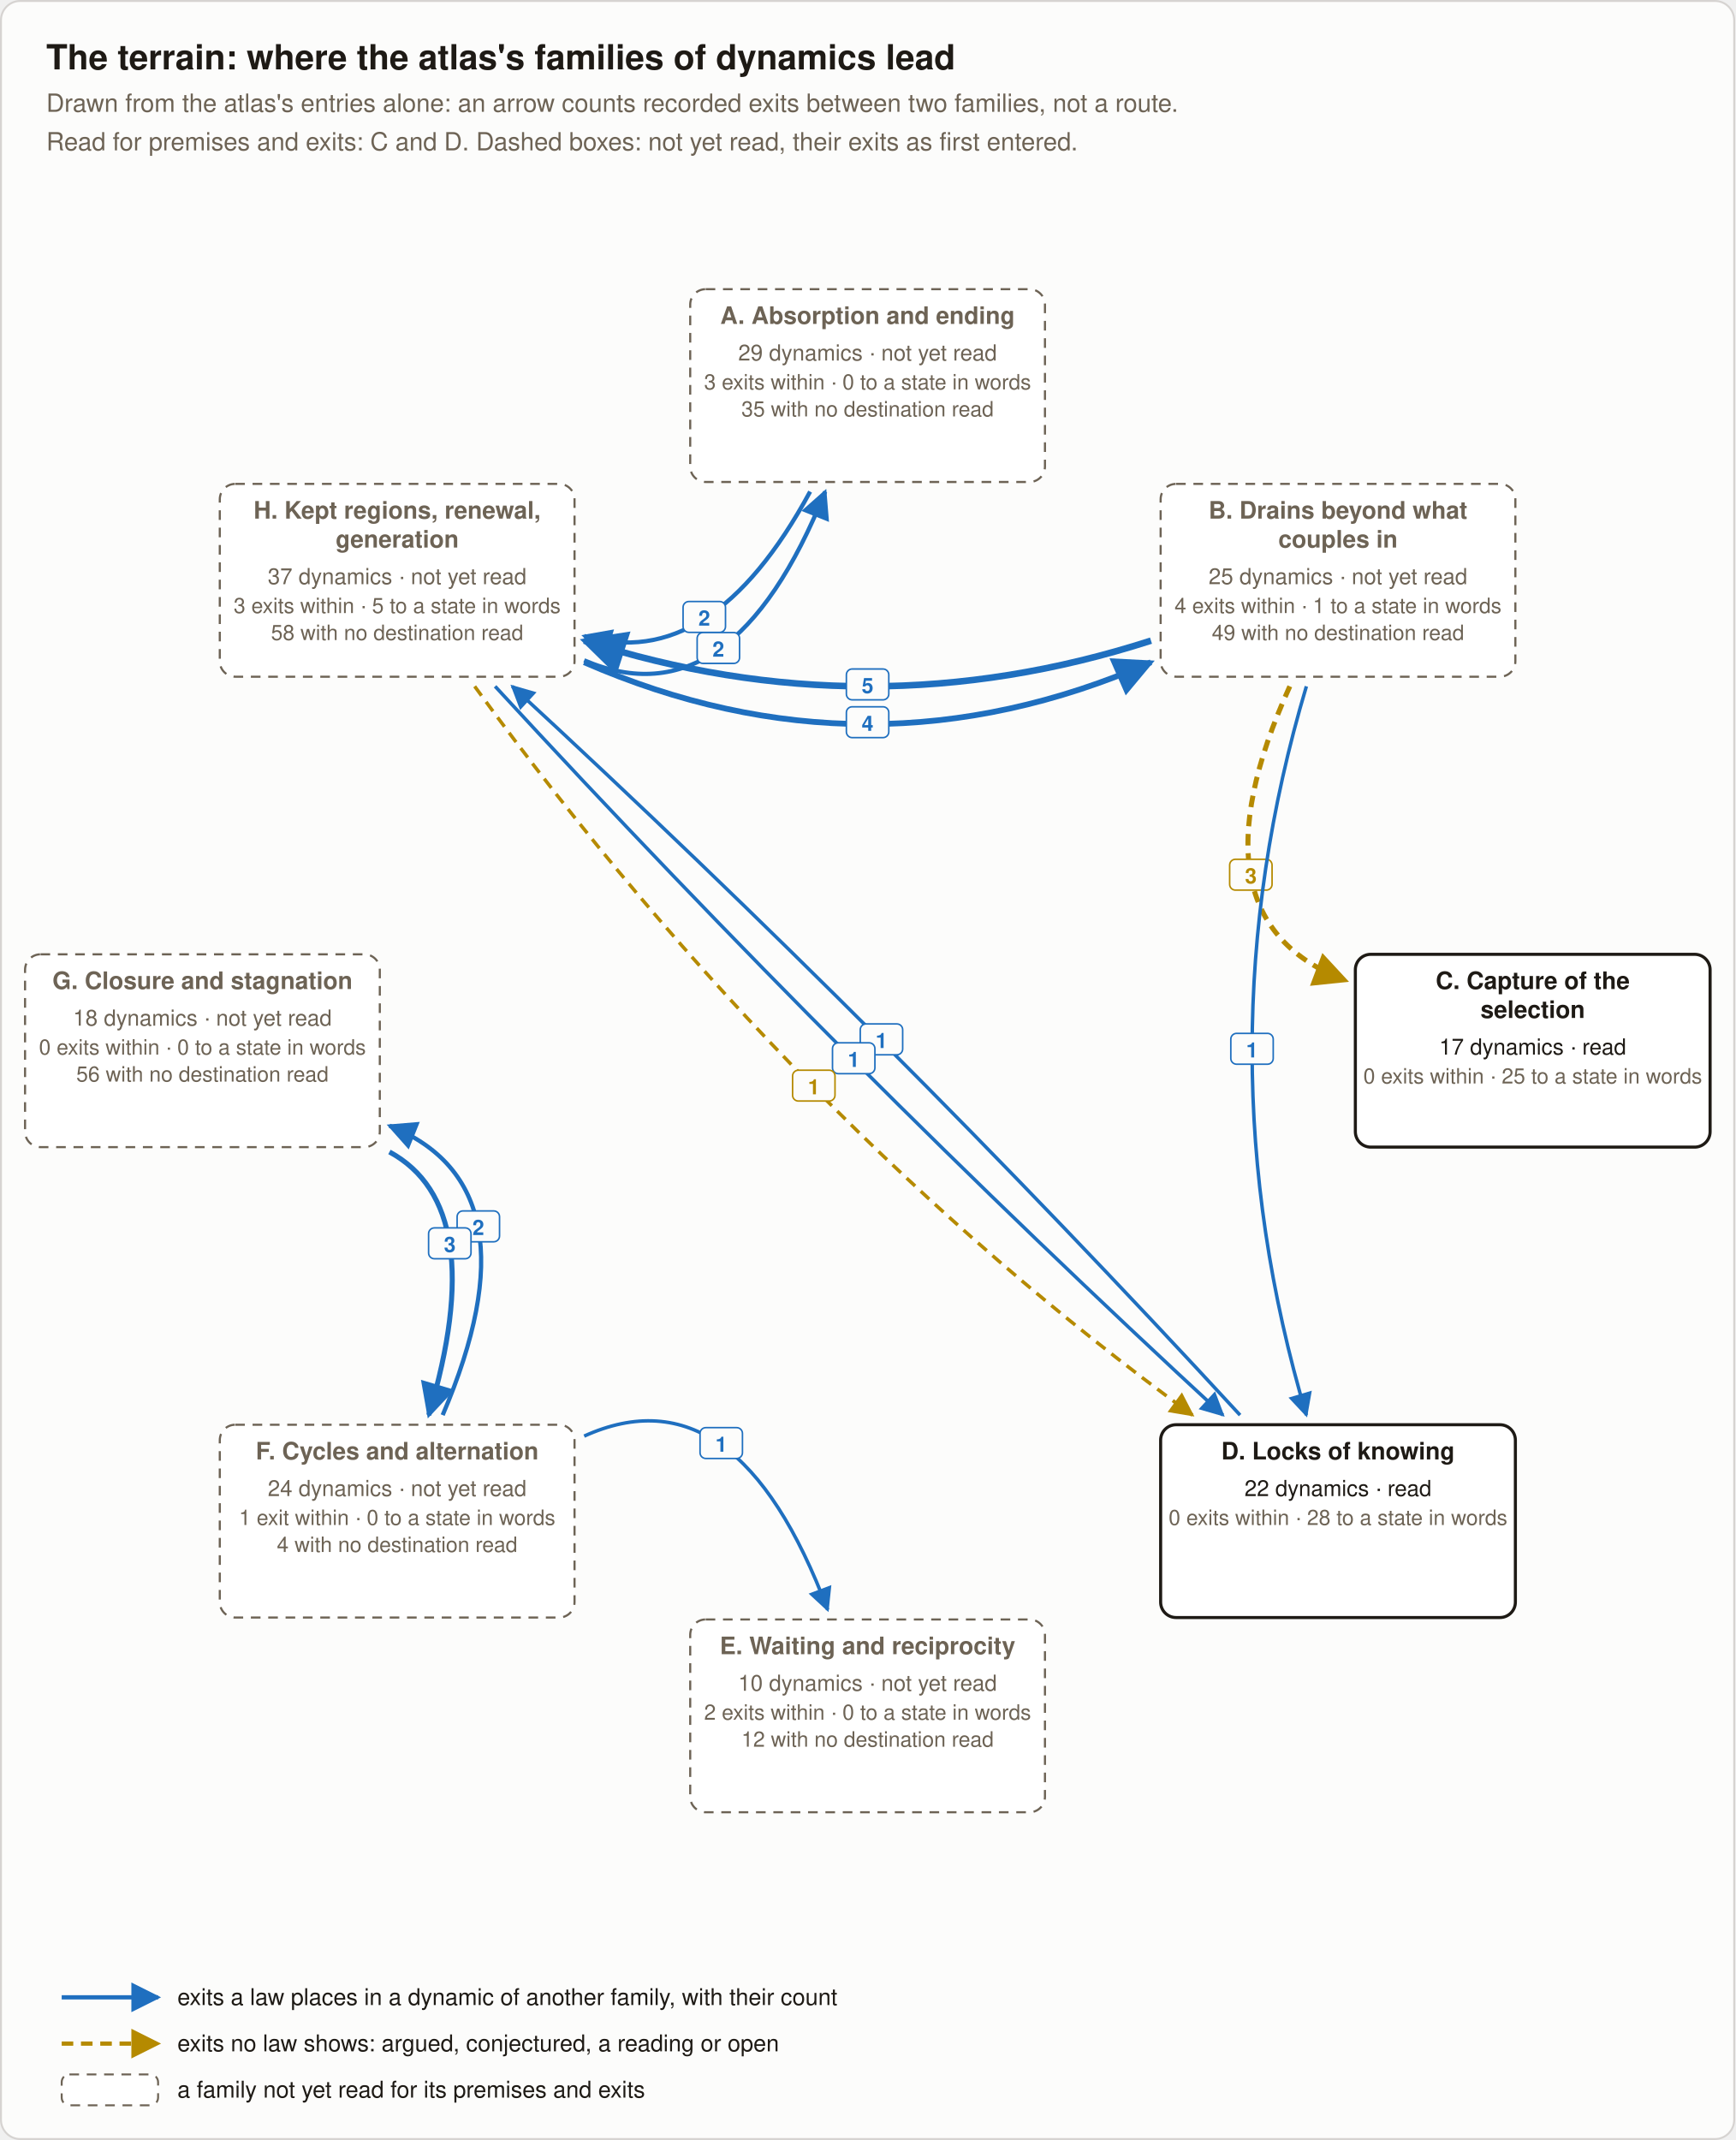
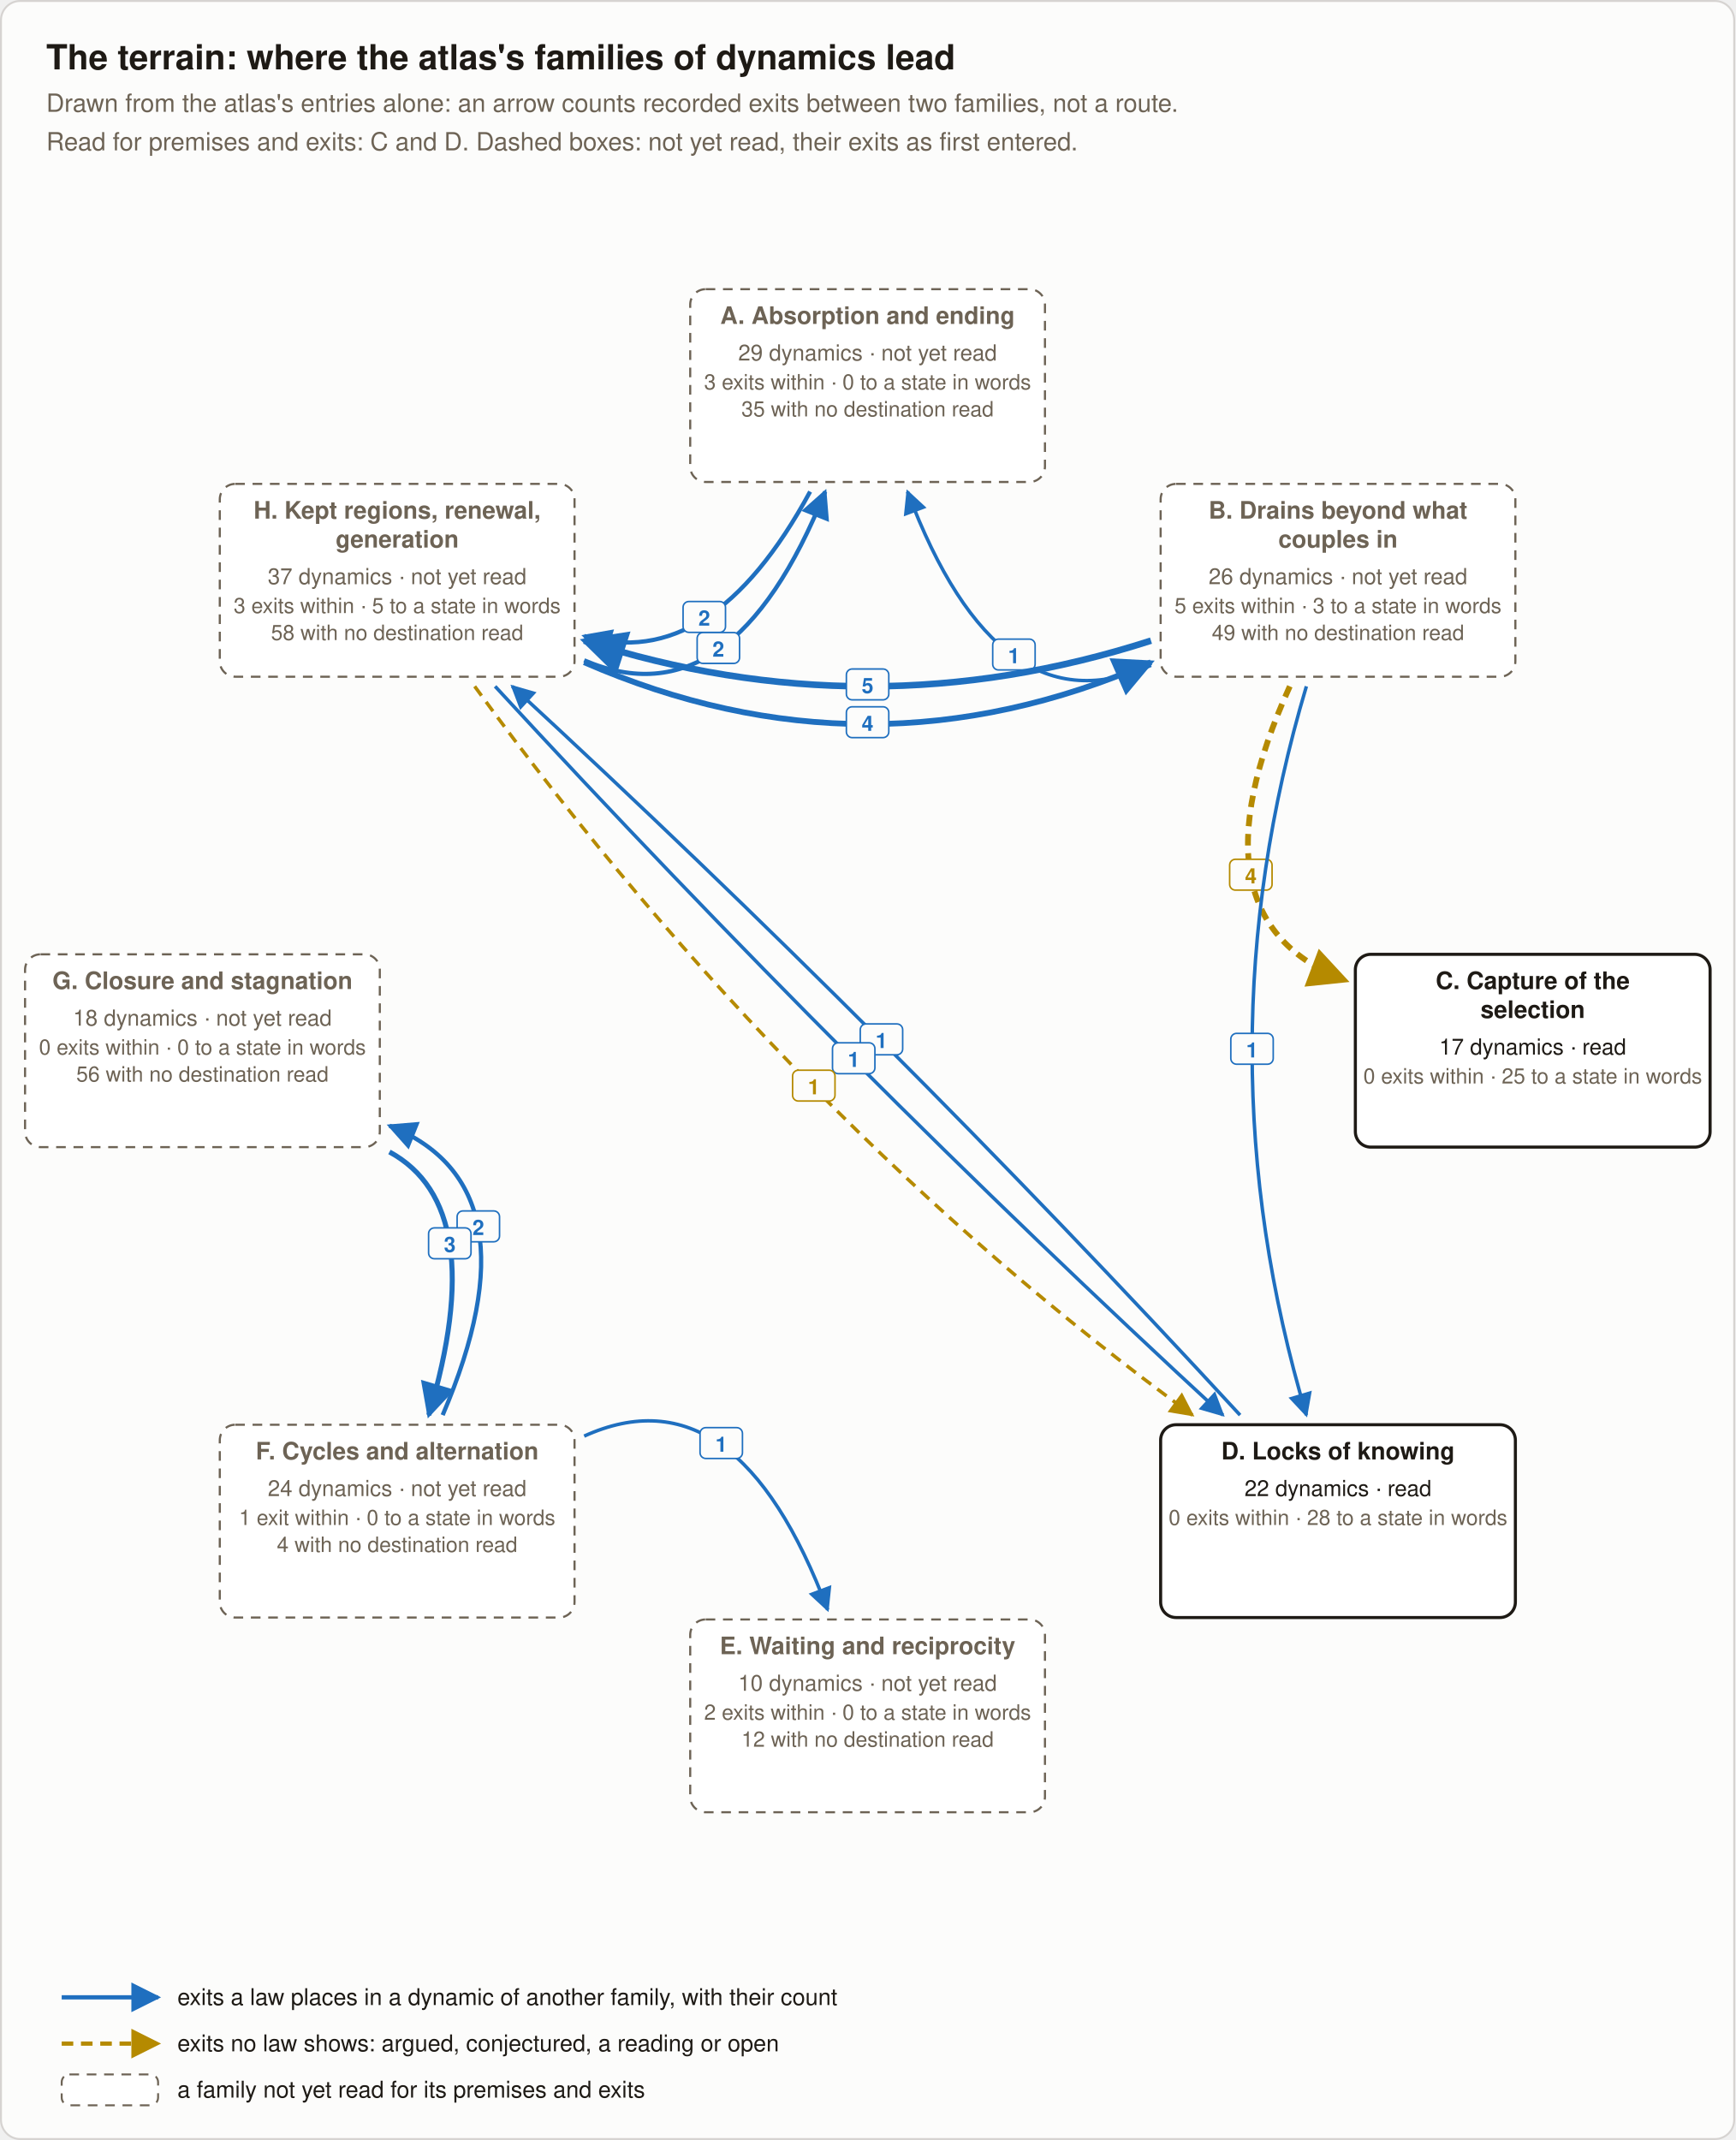
<svg xmlns="http://www.w3.org/2000/svg" viewBox="0 0 900 1110" width="900" height="1110" role="img" aria-labelledby="ts-title ts-desc" font-family="Helvetica, Arial, 'PingFang SC', 'Hiragino Sans GB', 'Noto Sans CJK SC', sans-serif">
  <defs>
    <marker id="ts-law" viewBox="0 0 10 10" refX="9" refY="5" markerWidth="7" markerHeight="7" orient="auto-start-reverse">
      <path d="M0,0 L10,5 L0,10 z" fill="#1f6fbf" />
    </marker>
    <marker id="ts-reading" viewBox="0 0 10 10" refX="9" refY="5" markerWidth="7" markerHeight="7" orient="auto-start-reverse">
      <path d="M0,0 L10,5 L0,10 z" fill="#b58a00" />
    </marker>
  </defs>
  <rect x="0.5" y="0.5" width="899" height="1109" rx="10" fill="#fcfcfb" stroke="#d6d3d1" />
  <text x="24.0" y="36.0" font-size="18" font-weight="bold" text-anchor="start" fill="#1e1a15">The terrain: where the atlas's families of dynamics lead</text>
  <text x="24.0" y="58.0" font-size="13" text-anchor="start" fill="#6d6355">Drawn from the atlas's entries alone: an arrow counts recorded exits between two families, not a route.</text>
  <text x="24.0" y="78.0" font-size="13" text-anchor="start" fill="#6d6355">Read for premises and exits: C and D. Dashed boxes: not yet read, their exits as first entered.</text>
  <path d="M420.2,255.0 Q369.0,349.5 303.0,329.9" fill="none" stroke="#1f6fbf" stroke-width="2.2" marker-end="url(#ts-law)" />
  <rect x="354.3" y="312.0" width="22" height="16" rx="3" fill="#fcfcfb" stroke="#1f6fbf" stroke-width="0.8" />
  <text x="365.3" y="324.5" font-size="11" font-weight="bold" text-anchor="middle" fill="#1f6fbf">2</text>
-   <path d="M669.0,356.0 Q614.1,477.0 698.0,508.6" fill="none" stroke="#b58a00" stroke-width="2.6" stroke-dasharray="6 4" marker-end="url(#ts-reading)" />
+   <path d="M597.0,345.1 Q518.0,380.9 470.7,255.0" fill="none" stroke="#1f6fbf" stroke-width="1.8" marker-end="url(#ts-law)" />
+   <rect x="514.9" y="331.5" width="22" height="16" rx="3" fill="#fcfcfb" stroke="#1f6fbf" stroke-width="0.8" />
+   <text x="525.9" y="344.0" font-size="11" font-weight="bold" text-anchor="middle" fill="#1f6fbf">1</text>
+   <path d="M669.0,356.0 Q614.1,477.0 698.0,508.6" fill="none" stroke="#b58a00" stroke-width="3.0" stroke-dasharray="6 4" marker-end="url(#ts-reading)" />
  <rect x="637.8" y="445.7" width="22" height="16" rx="3" fill="#fcfcfb" stroke="#b58a00" stroke-width="0.8" />
-   <text x="648.8" y="458.2" font-size="11" font-weight="bold" text-anchor="middle" fill="#b58a00">3</text>
+   <text x="648.8" y="458.2" font-size="11" font-weight="bold" text-anchor="middle" fill="#b58a00">4</text>
  <path d="M677.6,356.0 Q621.3,545.0 677.6,734.0" fill="none" stroke="#1f6fbf" stroke-width="1.8" marker-end="url(#ts-law)" />
  <rect x="638.4" y="536.0" width="22" height="16" rx="3" fill="#fcfcfb" stroke="#1f6fbf" stroke-width="0.8" />
  <text x="649.4" y="548.5" font-size="11" font-weight="bold" text-anchor="middle" fill="#1f6fbf">1</text>
  <path d="M597.0,332.3 Q450.0,379.7 303.0,332.3" fill="none" stroke="#1f6fbf" stroke-width="3.4" marker-end="url(#ts-law)" />
  <rect x="439.0" y="347.0" width="22" height="16" rx="3" fill="#fcfcfb" stroke="#1f6fbf" stroke-width="0.8" />
  <text x="450.0" y="359.5" font-size="11" font-weight="bold" text-anchor="middle" fill="#1f6fbf">5</text>
  <path d="M643.2,734.0 Q459.9,535.1 265.7,356.0" fill="none" stroke="#1f6fbf" stroke-width="1.8" marker-end="url(#ts-law)" />
  <rect x="446.2" y="531.1" width="22" height="16" rx="3" fill="#fcfcfb" stroke="#1f6fbf" stroke-width="0.8" />
  <text x="457.2" y="543.6" font-size="11" font-weight="bold" text-anchor="middle" fill="#1f6fbf">1</text>
  <path d="M303.0,744.9 Q382.0,709.1 429.3,835.0" fill="none" stroke="#1f6fbf" stroke-width="1.8" marker-end="url(#ts-law)" />
  <rect x="363.1" y="740.5" width="22" height="16" rx="3" fill="#fcfcfb" stroke="#1f6fbf" stroke-width="0.8" />
  <text x="374.1" y="753.0" font-size="11" font-weight="bold" text-anchor="middle" fill="#1f6fbf">1</text>
  <path d="M229.6,734.0 Q280.4,615.3 202.0,583.9" fill="none" stroke="#1f6fbf" stroke-width="2.2" marker-end="url(#ts-law)" />
  <rect x="237.1" y="628.1" width="22" height="16" rx="3" fill="#fcfcfb" stroke="#1f6fbf" stroke-width="0.8" />
  <text x="248.1" y="640.6" font-size="11" font-weight="bold" text-anchor="middle" fill="#1f6fbf">2</text>
  <path d="M202.0,597.5 Q254.5,626.0 222.4,734.0" fill="none" stroke="#1f6fbf" stroke-width="2.6" marker-end="url(#ts-law)" />
  <rect x="222.3" y="636.9" width="22" height="16" rx="3" fill="#fcfcfb" stroke="#1f6fbf" stroke-width="0.8" />
  <text x="233.3" y="649.4" font-size="11" font-weight="bold" text-anchor="middle" fill="#1f6fbf">3</text>
  <path d="M303.0,342.5 Q379.7,375.4 428.0,255.0" fill="none" stroke="#1f6fbf" stroke-width="2.2" marker-end="url(#ts-law)" />
  <rect x="361.6" y="328.1" width="22" height="16" rx="3" fill="#fcfcfb" stroke="#1f6fbf" stroke-width="0.8" />
  <text x="372.6" y="340.6" font-size="11" font-weight="bold" text-anchor="middle" fill="#1f6fbf">2</text>
  <path d="M303.0,343.5 Q450.0,407.7 597.0,343.5" fill="none" stroke="#1f6fbf" stroke-width="3.0" marker-end="url(#ts-law)" />
  <rect x="439.0" y="366.6" width="22" height="16" rx="3" fill="#fcfcfb" stroke="#1f6fbf" stroke-width="0.8" />
  <text x="450.0" y="379.1" font-size="11" font-weight="bold" text-anchor="middle" fill="#1f6fbf">4</text>
  <path d="M256.8,356.0 Q440.1,554.9 634.3,734.0" fill="none" stroke="#1f6fbf" stroke-width="1.8" marker-end="url(#ts-law)" />
  <rect x="431.8" y="540.9" width="22" height="16" rx="3" fill="#fcfcfb" stroke="#1f6fbf" stroke-width="0.8" />
  <text x="442.8" y="553.4" font-size="11" font-weight="bold" text-anchor="middle" fill="#1f6fbf">1</text>
  <path d="M246.2,356.0 Q411.8,583.2 618.5,734.0" fill="none" stroke="#b58a00" stroke-width="1.8" stroke-dasharray="6 4" marker-end="url(#ts-reading)" />
  <rect x="411.1" y="555.1" width="22" height="16" rx="3" fill="#fcfcfb" stroke="#b58a00" stroke-width="0.8" />
  <text x="422.1" y="567.6" font-size="11" font-weight="bold" text-anchor="middle" fill="#b58a00">1</text>
  <rect x="358.0" y="150.0" width="184" height="100" rx="8" fill="#ffffff" stroke="#6d6355" stroke-width="1.1" stroke-dasharray="5 4" />
  <text x="450.0" y="168.0" font-size="12.5" font-weight="bold" text-anchor="middle" fill="#6d6355">A. Absorption and ending</text>
  <text x="450.0" y="187.0" font-size="11.5" text-anchor="middle" fill="#6d6355">29 dynamics · not yet read</text>
  <text x="450.0" y="202.0" font-size="11" text-anchor="middle" fill="#6d6355">3 exits within · 0 to a state in words</text>
  <text x="450.0" y="216.0" font-size="11" text-anchor="middle" fill="#6d6355">35 with no destination read</text>
  <rect x="602.0" y="251.0" width="184" height="100" rx="8" fill="#ffffff" stroke="#6d6355" stroke-width="1.1" stroke-dasharray="5 4" />
  <text x="694.0" y="269.0" font-size="12.5" font-weight="bold" text-anchor="middle" fill="#6d6355">B. Drains beyond what</text>
  <text x="694.0" y="284.0" font-size="12.5" font-weight="bold" text-anchor="middle" fill="#6d6355">couples in</text>
-   <text x="694.0" y="303.0" font-size="11.5" text-anchor="middle" fill="#6d6355">25 dynamics · not yet read</text>
-   <text x="694.0" y="318.0" font-size="11" text-anchor="middle" fill="#6d6355">4 exits within · 1 to a state in words</text>
+   <text x="694.0" y="303.0" font-size="11.5" text-anchor="middle" fill="#6d6355">26 dynamics · not yet read</text>
+   <text x="694.0" y="318.0" font-size="11" text-anchor="middle" fill="#6d6355">5 exits within · 3 to a state in words</text>
  <text x="694.0" y="332.0" font-size="11" text-anchor="middle" fill="#6d6355">49 with no destination read</text>
  <rect x="703.0" y="495.0" width="184" height="100" rx="8" fill="#ffffff" stroke="#1e1a15" stroke-width="1.6" />
  <text x="795.0" y="513.0" font-size="12.5" font-weight="bold" text-anchor="middle" fill="#1e1a15">C. Capture of the</text>
  <text x="795.0" y="528.0" font-size="12.5" font-weight="bold" text-anchor="middle" fill="#1e1a15">selection</text>
  <text x="795.0" y="547.0" font-size="11.5" text-anchor="middle" fill="#1e1a15">17 dynamics · read</text>
  <text x="795.0" y="562.0" font-size="11" text-anchor="middle" fill="#6d6355">0 exits within · 25 to a state in words</text>
  <rect x="602.0" y="739.0" width="184" height="100" rx="8" fill="#ffffff" stroke="#1e1a15" stroke-width="1.6" />
  <text x="694.0" y="757.0" font-size="12.5" font-weight="bold" text-anchor="middle" fill="#1e1a15">D. Locks of knowing</text>
  <text x="694.0" y="776.0" font-size="11.5" text-anchor="middle" fill="#1e1a15">22 dynamics · read</text>
  <text x="694.0" y="791.0" font-size="11" text-anchor="middle" fill="#6d6355">0 exits within · 28 to a state in words</text>
  <rect x="358.0" y="840.0" width="184" height="100" rx="8" fill="#ffffff" stroke="#6d6355" stroke-width="1.1" stroke-dasharray="5 4" />
  <text x="450.0" y="858.0" font-size="12.5" font-weight="bold" text-anchor="middle" fill="#6d6355">E. Waiting and reciprocity</text>
  <text x="450.0" y="877.0" font-size="11.5" text-anchor="middle" fill="#6d6355">10 dynamics · not yet read</text>
  <text x="450.0" y="892.0" font-size="11" text-anchor="middle" fill="#6d6355">2 exits within · 0 to a state in words</text>
  <text x="450.0" y="906.0" font-size="11" text-anchor="middle" fill="#6d6355">12 with no destination read</text>
  <rect x="114.0" y="739.0" width="184" height="100" rx="8" fill="#ffffff" stroke="#6d6355" stroke-width="1.1" stroke-dasharray="5 4" />
  <text x="206.0" y="757.0" font-size="12.5" font-weight="bold" text-anchor="middle" fill="#6d6355">F. Cycles and alternation</text>
  <text x="206.0" y="776.0" font-size="11.5" text-anchor="middle" fill="#6d6355">24 dynamics · not yet read</text>
  <text x="206.0" y="791.0" font-size="11" text-anchor="middle" fill="#6d6355">1 exit within · 0 to a state in words</text>
  <text x="206.0" y="805.0" font-size="11" text-anchor="middle" fill="#6d6355">4 with no destination read</text>
  <rect x="13.0" y="495.0" width="184" height="100" rx="8" fill="#ffffff" stroke="#6d6355" stroke-width="1.1" stroke-dasharray="5 4" />
  <text x="105.0" y="513.0" font-size="12.5" font-weight="bold" text-anchor="middle" fill="#6d6355">G. Closure and stagnation</text>
  <text x="105.0" y="532.0" font-size="11.5" text-anchor="middle" fill="#6d6355">18 dynamics · not yet read</text>
  <text x="105.0" y="547.0" font-size="11" text-anchor="middle" fill="#6d6355">0 exits within · 0 to a state in words</text>
  <text x="105.0" y="561.0" font-size="11" text-anchor="middle" fill="#6d6355">56 with no destination read</text>
  <rect x="114.0" y="251.0" width="184" height="100" rx="8" fill="#ffffff" stroke="#6d6355" stroke-width="1.1" stroke-dasharray="5 4" />
  <text x="206.0" y="269.0" font-size="12.5" font-weight="bold" text-anchor="middle" fill="#6d6355">H. Kept regions, renewal,</text>
  <text x="206.0" y="284.0" font-size="12.5" font-weight="bold" text-anchor="middle" fill="#6d6355">generation</text>
  <text x="206.0" y="303.0" font-size="11.5" text-anchor="middle" fill="#6d6355">37 dynamics · not yet read</text>
  <text x="206.0" y="318.0" font-size="11" text-anchor="middle" fill="#6d6355">3 exits within · 5 to a state in words</text>
  <text x="206.0" y="332.0" font-size="11" text-anchor="middle" fill="#6d6355">58 with no destination read</text>
  <line x1="32" y1="1036" x2="82" y2="1036" stroke="#1f6fbf" stroke-width="2.2" marker-end="url(#ts-law)" />
  <text x="92.0" y="1040.0" font-size="12" text-anchor="start" fill="#1e1a15">exits a law places in a dynamic of another family, with their count</text>
  <line x1="32" y1="1060" x2="82" y2="1060" stroke="#b58a00" stroke-width="2.2" stroke-dasharray="6 4" marker-end="url(#ts-reading)" />
  <text x="92.0" y="1064.0" font-size="12" text-anchor="start" fill="#1e1a15">exits no law shows: argued, conjectured, a reading or open</text>
  <rect x="32" y="1076" width="50" height="16" rx="4" fill="#ffffff" stroke="#6d6355" stroke-dasharray="5 4" />
  <text x="92.0" y="1088.0" font-size="12" text-anchor="start" fill="#1e1a15">a family not yet read for its premises and exits</text>
</svg>
